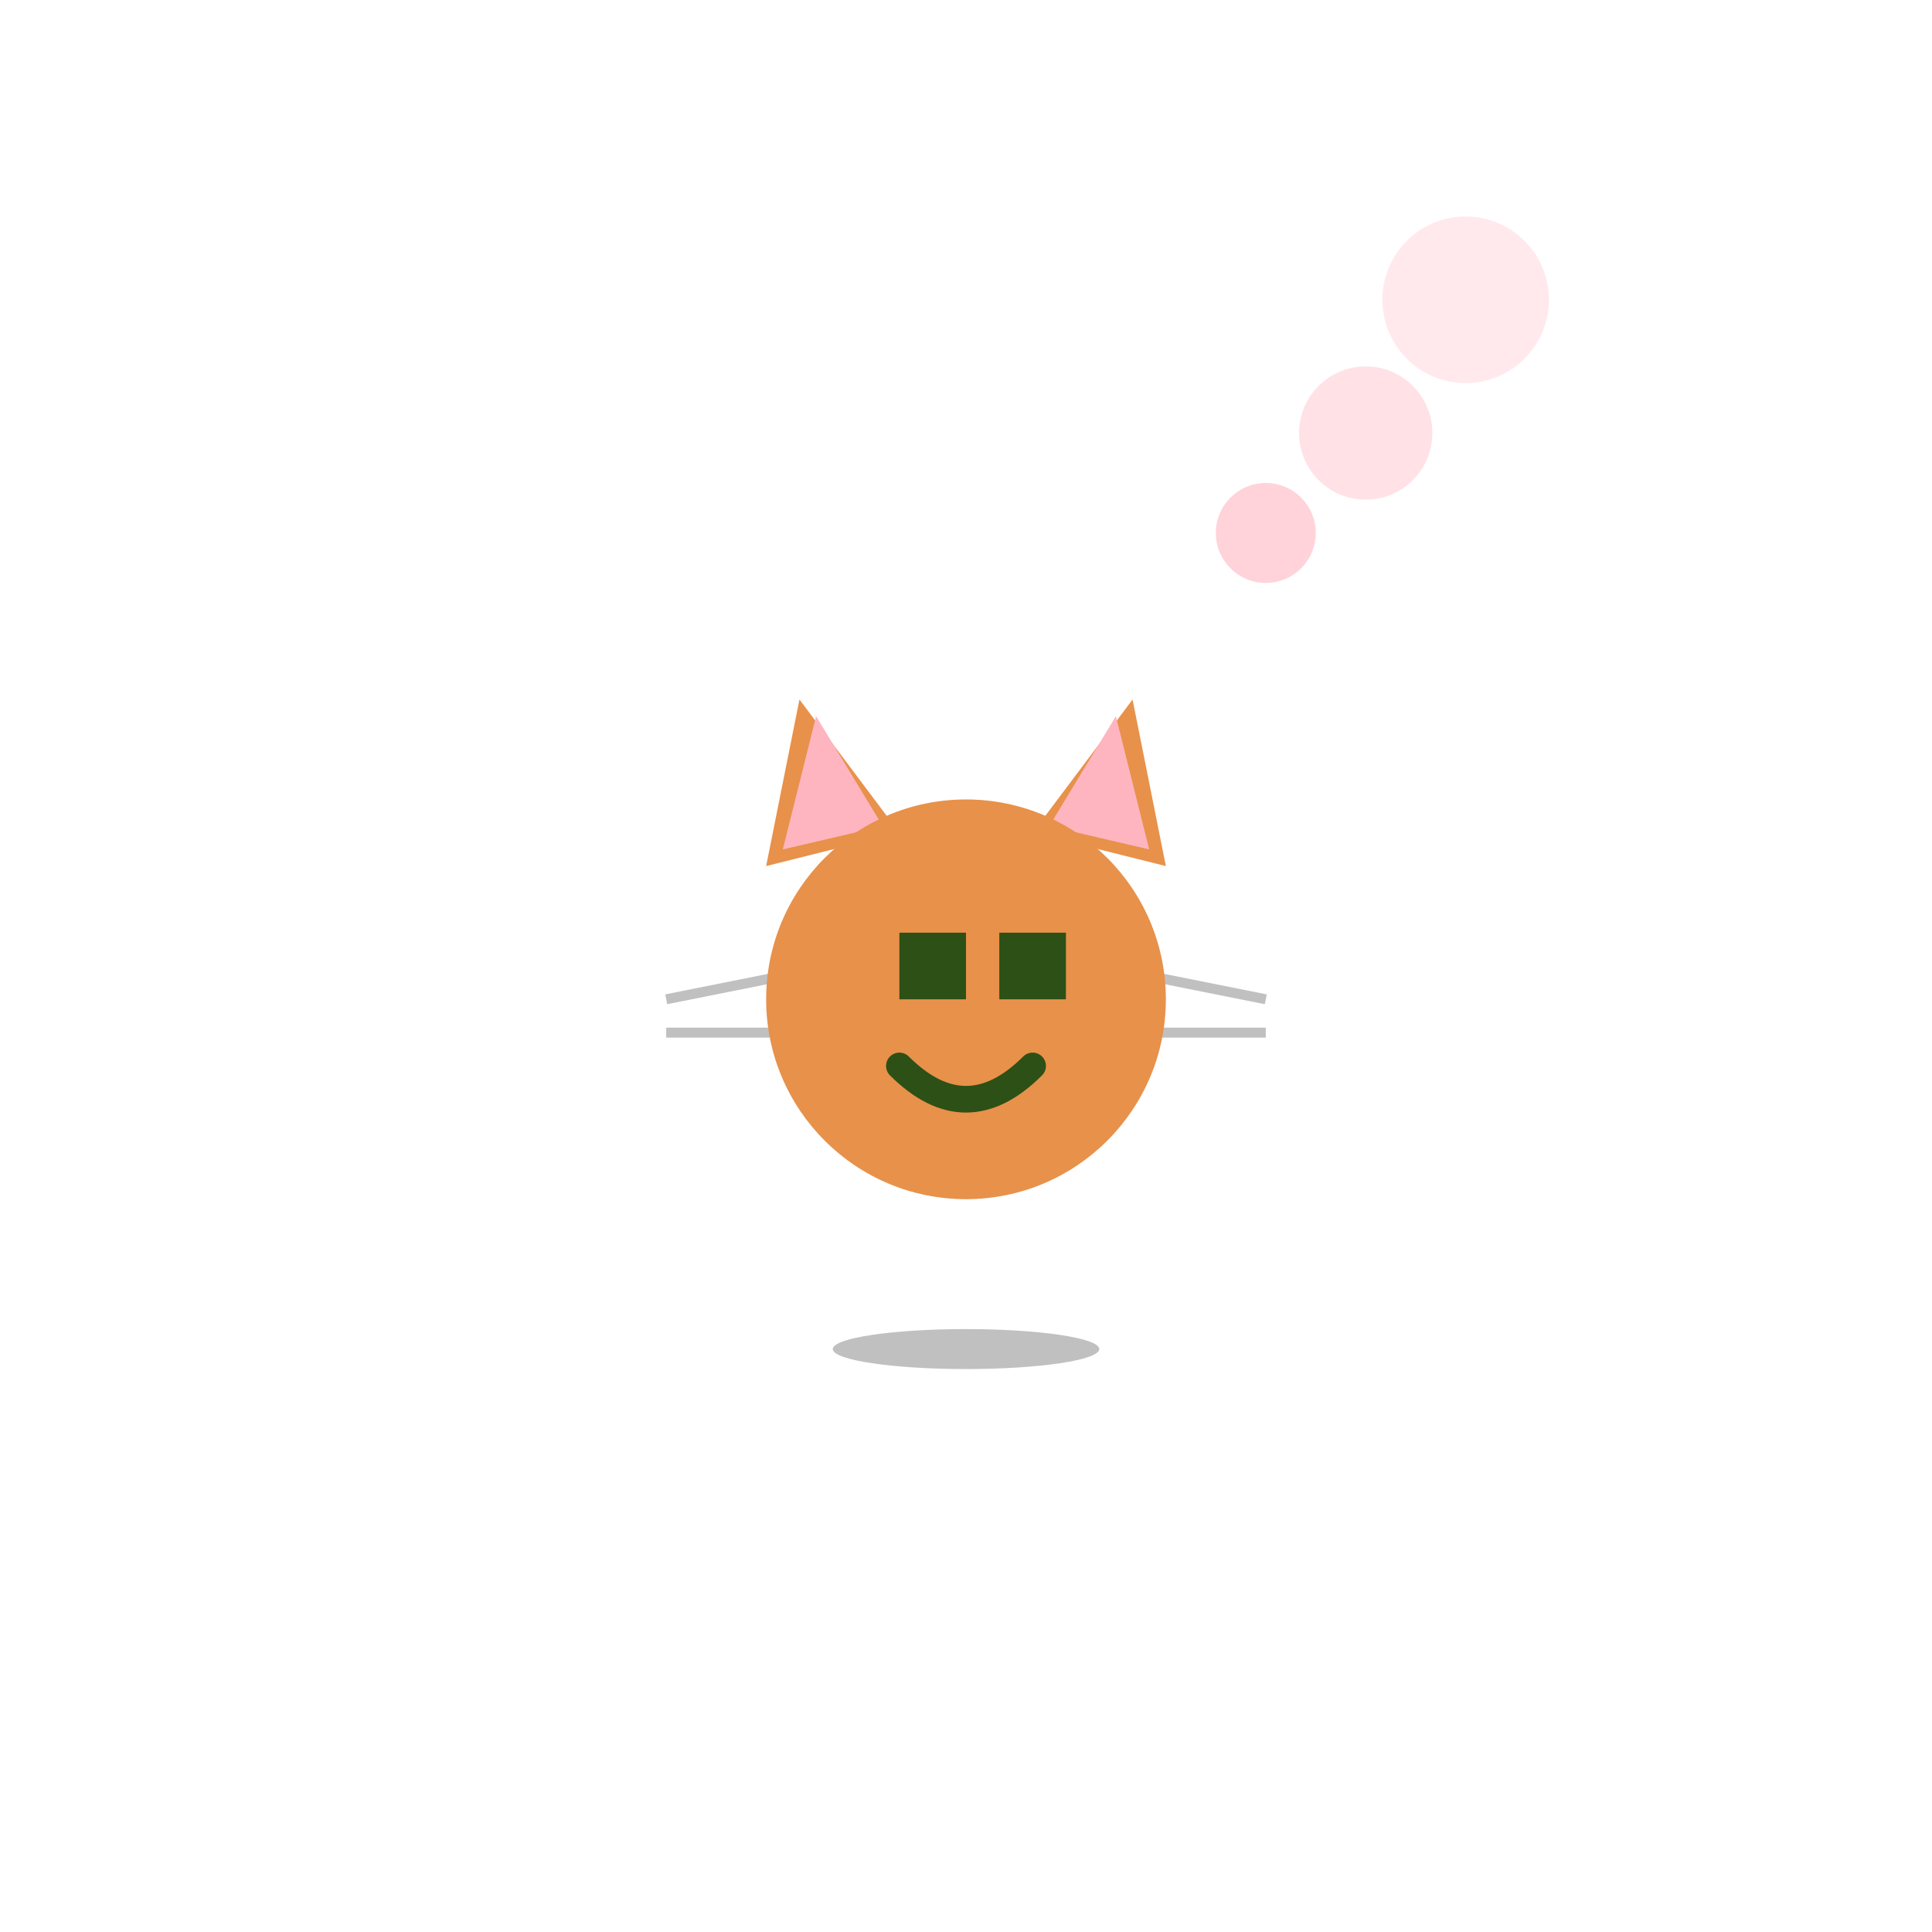
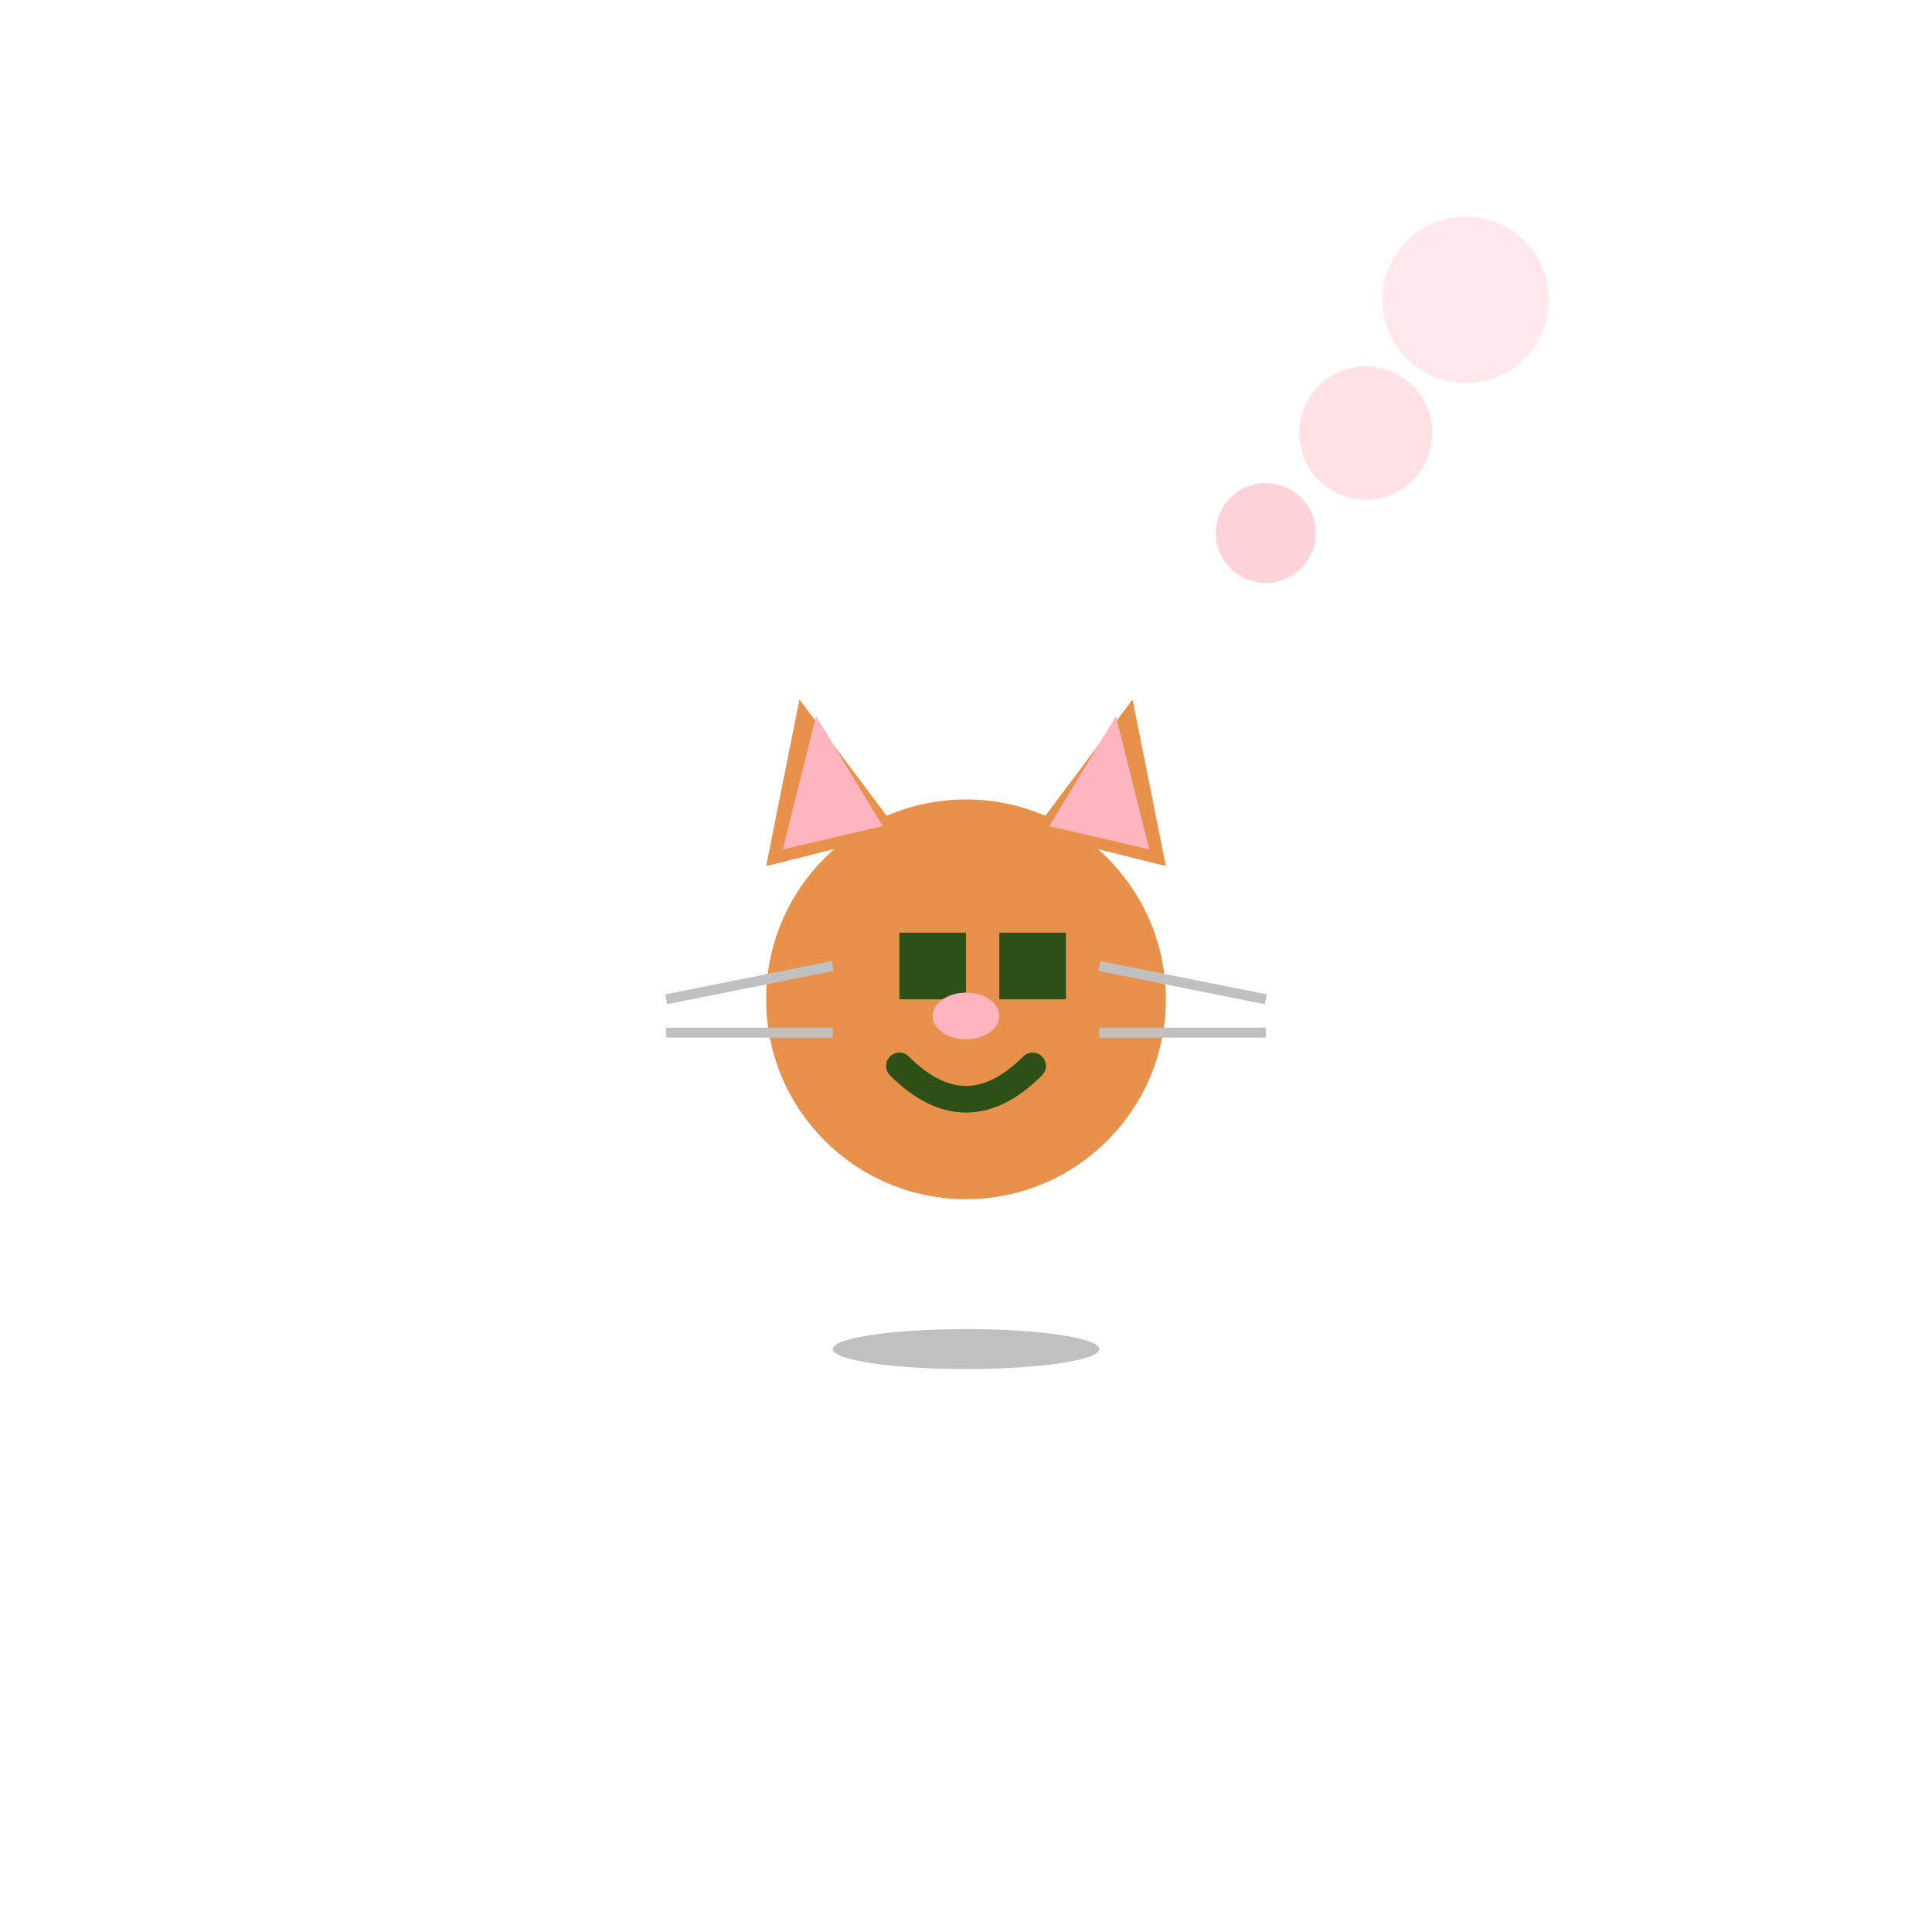
<svg xmlns="http://www.w3.org/2000/svg" viewBox="-18 -18 58 58" fill="none">
  <defs>
    <style>
-       .idle-body {
-         transform-origin: 11px 18px;
-         animation: idle-breathe 3.2s ease-in-out infinite, idle-sway 6s ease-in-out infinite;
-         
-       }
-       .idle-eye {
-         transform-origin: 11px 11px;
-         animation: idle-blink 4s ease-in-out infinite;
-       }
-       .idle-shadow {
-         transform-origin: 11px 22.5px;
-         animation: idle-shadow-pulse 3.2s ease-in-out infinite;
-       }
+       .idle-body { transform-origin: 11px 18px; animation: idle-breathe 3.2s ease-in-out infinite, idle-sway 6s ease-in-out infinite;  }
+       .idle-eye { transform-origin: 11px 11px; animation: idle-blink 4s ease-in-out infinite; }
+       .idle-shadow { transform-origin: 11px 22.5px; animation: idle-shadow-pulse 3.2s ease-in-out infinite; }
      .think-bubble { animation: think-bubble-float 3s ease-in-out infinite; }
      .zzz text { animation: zzz-float 2s ease-in-out infinite; }
-       @keyframes idle-breathe {
-         0%,100% { transform: scaleY(1) translateY(0); }
-         50%     { transform: scaleY(0.97) translateY(0.3px); }
-       }
-       @keyframes idle-sway {
-         0%,100% { transform: rotate(0deg); }
-         25%     { transform: rotate(1.2deg); }
-         75%     { transform: rotate(-1.2deg); }
-       }
-       @keyframes idle-blink {
-         0%,8%,100% { transform: scaleY(1); }
-         4%          { transform: scaleY(0.08); }
-       }
-       @keyframes idle-shadow-pulse {
-         0%,100% { transform: scaleX(1); opacity: 0.35; }
-         50%     { transform: scaleX(0.96); opacity: 0.28; }
-       }
-       @keyframes wk-bob {
-         0%,100% { transform: translateY(0); }
-         50%     { transform: translateY(-1.5px); }
-       }
-       @keyframes happy-bounce {
-         0%,100% { transform: translateY(0) rotate(0); }
-         50%     { transform: translateY(-3px) rotate(3deg); }
-       }
-       @keyframes think-bubble-float {
-         0%,100% { transform: translateY(0); opacity: 0.8; }
-         50%     { transform: translateY(-2px); opacity: 1; }
-       }
-       @keyframes zzz-float {
-         0%,100% { transform: translateY(0); opacity: 0.3; }
-         50%     { transform: translateY(-3px); opacity: 0.8; }
-       }
+       @keyframes idle-breathe { 0%,100% { transform: scaleY(1) translateY(0); } 50% { transform: scaleY(0.97) translateY(0.3px); } }
+       @keyframes idle-sway { 0%,100% { transform: rotate(0deg); } 25% { transform: rotate(1.2deg); } 75% { transform: rotate(-1.2deg); } }
+       @keyframes idle-blink { 0%,8%,100% { transform: scaleY(1); } 4% { transform: scaleY(0.08); } }
+       @keyframes idle-shadow-pulse { 0%,100% { transform: scaleX(1); opacity: 0.35; } 50% { transform: scaleX(0.96); opacity: 0.28; } }
+       @keyframes wk-bob { 0%,100% { transform: translateY(0); } 50% { transform: translateY(-1.5px); } }
+       @keyframes happy-bounce { 0%,100% { transform: translateY(0) rotate(0); } 50% { transform: translateY(-3px) rotate(3deg); } }
+       @keyframes think-bubble-float { 0%,100% { transform: translateY(0); opacity: 0.8; } 50% { transform: translateY(-2px); opacity: 1; } }
+       @keyframes zzz-float { 0%,100% { transform: translateY(0); opacity: 0.3; } 50% { transform: translateY(-3px); opacity: 0.8; } }
    </style>
  </defs>
  <ellipse class="idle-shadow" cx="11" cy="22.5" rx="4" ry="0.6" fill="#c0c0c0" />
  <g class="idle-body">
+     <rect x="5" y="6" width="12" height="12" rx="6" fill="#E8914A" />
+     <g class="idle-eye">
+       <rect x="9" y="10" width="2" height="2" fill="#2D5016" />
+       <rect x="12" y="10" width="2" height="2" fill="#2D5016" />
+     </g>
+     <path d="M9 14 Q11 16 13 14" stroke="#2D5016" stroke-width="0.8" stroke-linecap="round" fill="none" />
    <polygon points="6,3 5,8 9,7" fill="#E8914A" />
    <polygon points="16,3 17,8 13,7" fill="#E8914A" />
    <polygon points="6.5,3.5 5.5,7.5 8.5,6.8" fill="#FFB5C0" />
    <polygon points="15.5,3.5 16.5,7.5 13.5,6.8" fill="#FFB5C0" />
    <line x1="2" y1="12" x2="7" y2="11" stroke="#C0C0C0" stroke-width="0.3" />
    <line x1="2" y1="13" x2="7" y2="13" stroke="#C0C0C0" stroke-width="0.3" />
    <line x1="15" y1="11" x2="20" y2="12" stroke="#C0C0C0" stroke-width="0.3" />
    <line x1="15" y1="13" x2="20" y2="13" stroke="#C0C0C0" stroke-width="0.3" />
    <ellipse cx="11" cy="12.5" rx="1" ry="0.7" fill="#FFB5C0" />
-     <rect x="5" y="6" width="12" height="12" rx="6" fill="#E8914A" />
-     <g class="idle-eye">
-       <rect x="9" y="10" width="2" height="2" fill="#2D5016" />
-       <rect x="12" y="10" width="2" height="2" fill="#2D5016" />
-     </g>
-     <path d="M9 14 Q11 16 13 14" stroke="#2D5016" stroke-width="0.8" stroke-linecap="round" fill="none" />
  </g>
  <g class="think-bubble">
    <circle cx="20" cy="-2" r="1.5" fill="#FFB5C0" opacity="0.6" />
    <circle cx="23" cy="-5" r="2" fill="#FFB5C0" opacity="0.4" />
    <circle cx="26" cy="-9" r="2.5" fill="#FFB5C0" opacity="0.3" />
  </g>
</svg>
